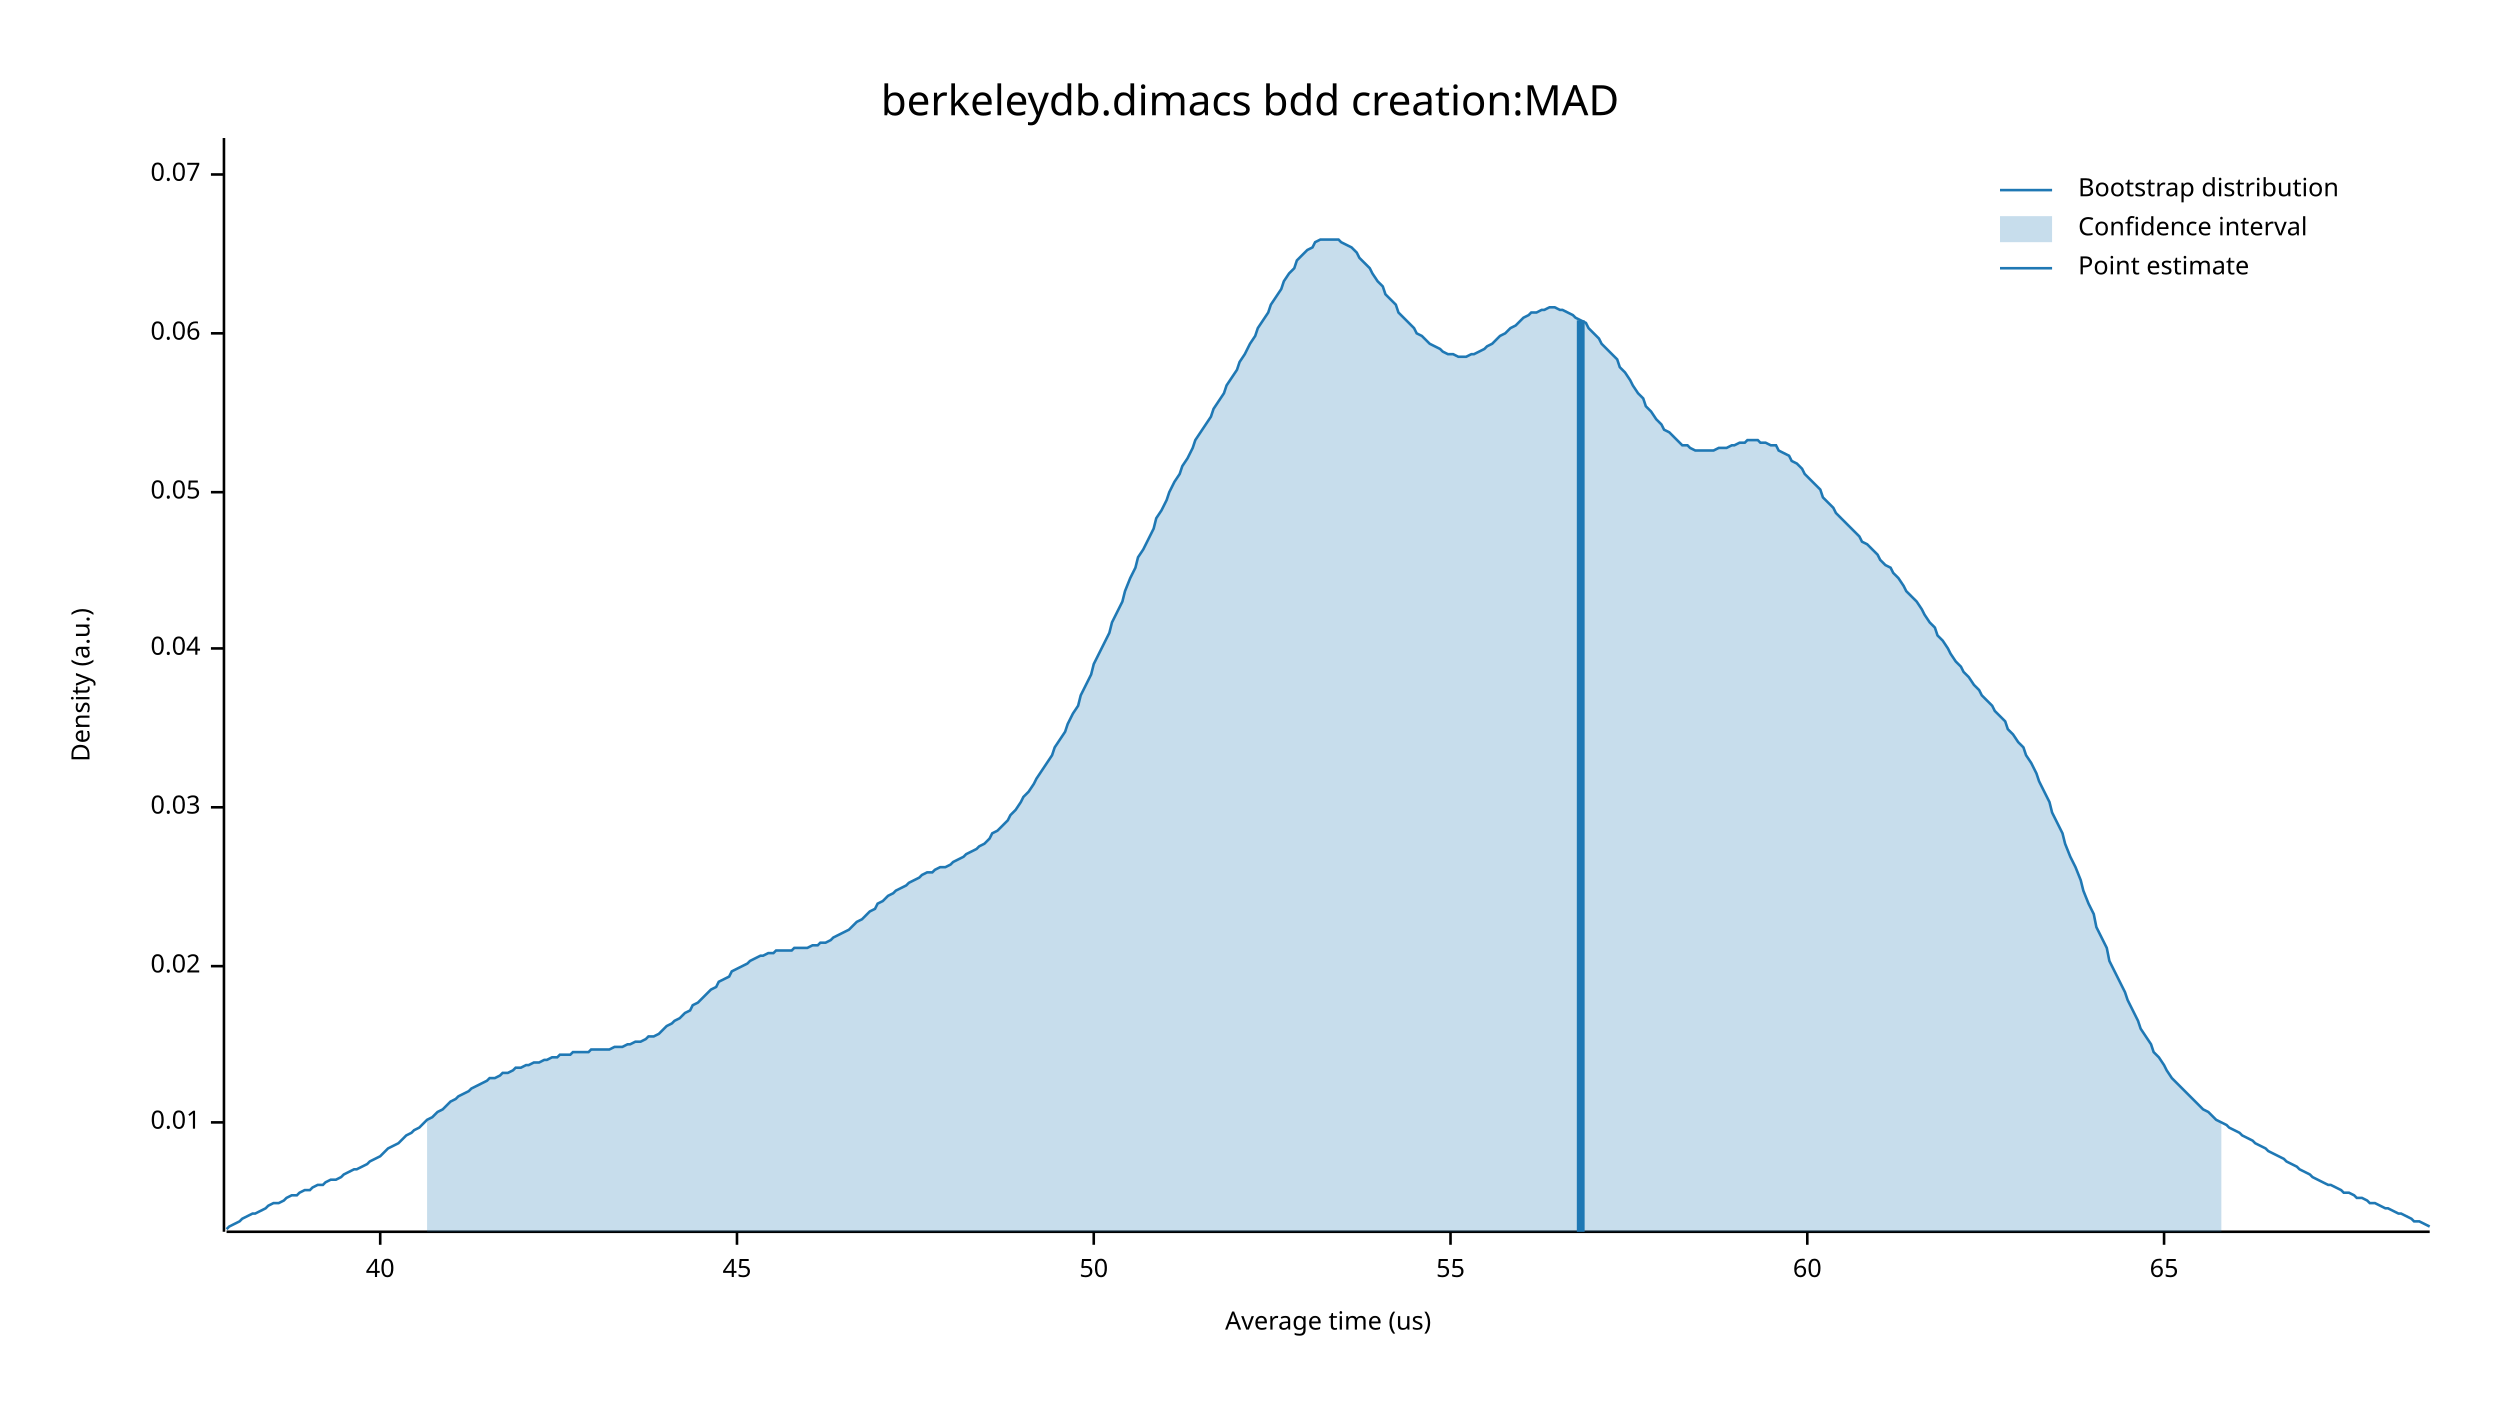
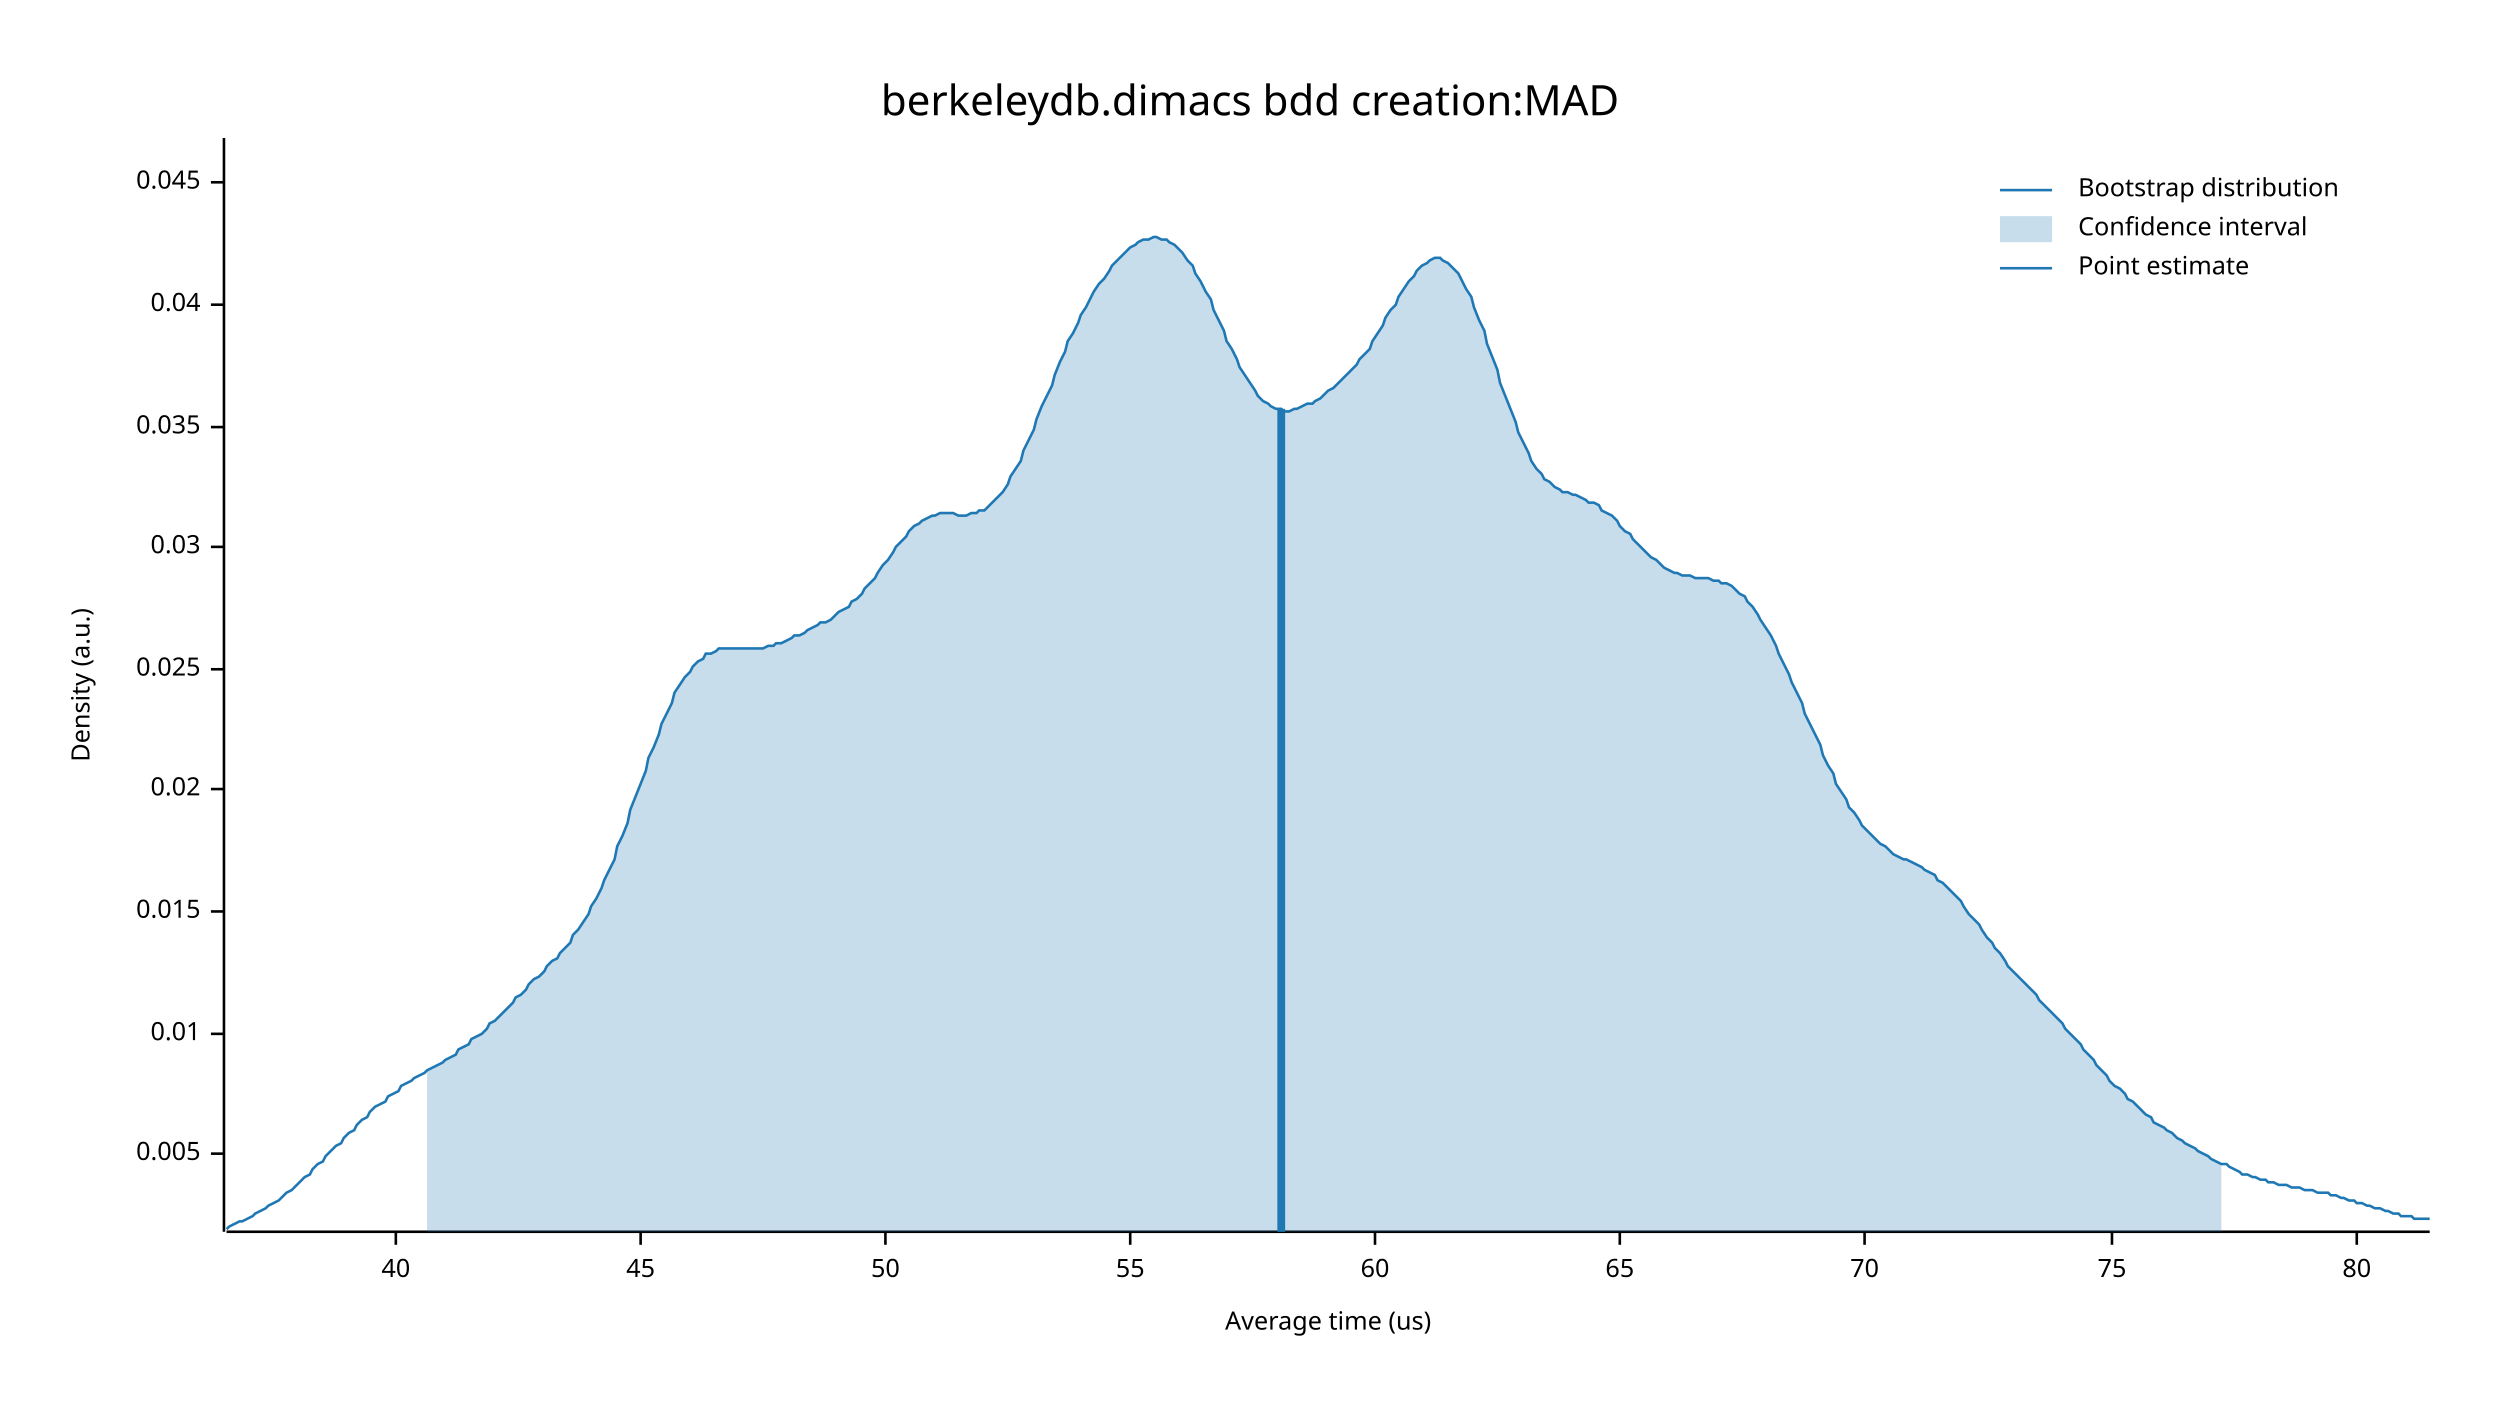
<svg xmlns="http://www.w3.org/2000/svg" width="960" height="540" viewBox="0 0 960 540">
  <text x="480" y="32" dy="0.76em" text-anchor="middle" font-family="sans-serif" font-size="16.129" opacity="1" fill="#000000">
berkeleydb.dimacs bdd creation:MAD
</text>
  <text x="27" y="263" dy="0.76em" text-anchor="middle" font-family="sans-serif" font-size="9.677" opacity="1" fill="#000000" transform="rotate(270, 27, 263)">
Density (a.u.)
</text>
  <text x="510" y="513" dy="-0.5ex" text-anchor="middle" font-family="sans-serif" font-size="9.677" opacity="1" fill="#000000">
Average time (us)
</text>
  <polyline fill="none" opacity="1" stroke="#000000" stroke-width="1" points="86,53 86,473 " />
-   <text x="77" y="431" dy="0.5ex" text-anchor="end" font-family="sans-serif" font-size="9.677" opacity="1" fill="#000000">
+   <text x="77" y="443" dy="0.5ex" text-anchor="end" font-family="sans-serif" font-size="9.677" opacity="1" fill="#000000">
+ 0.005
+ </text>
+   <polyline fill="none" opacity="1" stroke="#000000" stroke-width="1" points="81,443 86,443 " />
+   <text x="77" y="397" dy="0.5ex" text-anchor="end" font-family="sans-serif" font-size="9.677" opacity="1" fill="#000000">
0.01
</text>
-   <polyline fill="none" opacity="1" stroke="#000000" stroke-width="1" points="81,431 86,431 " />
-   <text x="77" y="371" dy="0.5ex" text-anchor="end" font-family="sans-serif" font-size="9.677" opacity="1" fill="#000000">
+   <polyline fill="none" opacity="1" stroke="#000000" stroke-width="1" points="81,397 86,397 " />
+   <text x="77" y="350" dy="0.5ex" text-anchor="end" font-family="sans-serif" font-size="9.677" opacity="1" fill="#000000">
+ 0.015
+ </text>
+   <polyline fill="none" opacity="1" stroke="#000000" stroke-width="1" points="81,350 86,350 " />
+   <text x="77" y="303" dy="0.5ex" text-anchor="end" font-family="sans-serif" font-size="9.677" opacity="1" fill="#000000">
0.02
</text>
-   <polyline fill="none" opacity="1" stroke="#000000" stroke-width="1" points="81,371 86,371 " />
-   <text x="77" y="310" dy="0.5ex" text-anchor="end" font-family="sans-serif" font-size="9.677" opacity="1" fill="#000000">
+   <polyline fill="none" opacity="1" stroke="#000000" stroke-width="1" points="81,303 86,303 " />
+   <text x="77" y="257" dy="0.5ex" text-anchor="end" font-family="sans-serif" font-size="9.677" opacity="1" fill="#000000">
+ 0.025
+ </text>
+   <polyline fill="none" opacity="1" stroke="#000000" stroke-width="1" points="81,257 86,257 " />
+   <text x="77" y="210" dy="0.5ex" text-anchor="end" font-family="sans-serif" font-size="9.677" opacity="1" fill="#000000">
0.03
</text>
-   <polyline fill="none" opacity="1" stroke="#000000" stroke-width="1" points="81,310 86,310 " />
-   <text x="77" y="249" dy="0.5ex" text-anchor="end" font-family="sans-serif" font-size="9.677" opacity="1" fill="#000000">
+   <polyline fill="none" opacity="1" stroke="#000000" stroke-width="1" points="81,210 86,210 " />
+   <text x="77" y="164" dy="0.5ex" text-anchor="end" font-family="sans-serif" font-size="9.677" opacity="1" fill="#000000">
+ 0.035
+ </text>
+   <polyline fill="none" opacity="1" stroke="#000000" stroke-width="1" points="81,164 86,164 " />
+   <text x="77" y="117" dy="0.5ex" text-anchor="end" font-family="sans-serif" font-size="9.677" opacity="1" fill="#000000">
0.04
</text>
-   <polyline fill="none" opacity="1" stroke="#000000" stroke-width="1" points="81,249 86,249 " />
-   <text x="77" y="189" dy="0.5ex" text-anchor="end" font-family="sans-serif" font-size="9.677" opacity="1" fill="#000000">
- 0.05
+   <polyline fill="none" opacity="1" stroke="#000000" stroke-width="1" points="81,117 86,117 " />
+   <text x="77" y="70" dy="0.5ex" text-anchor="end" font-family="sans-serif" font-size="9.677" opacity="1" fill="#000000">
+ 0.045
</text>
-   <polyline fill="none" opacity="1" stroke="#000000" stroke-width="1" points="81,189 86,189 " />
-   <text x="77" y="128" dy="0.5ex" text-anchor="end" font-family="sans-serif" font-size="9.677" opacity="1" fill="#000000">
- 0.06
- </text>
-   <polyline fill="none" opacity="1" stroke="#000000" stroke-width="1" points="81,128 86,128 " />
-   <text x="77" y="67" dy="0.5ex" text-anchor="end" font-family="sans-serif" font-size="9.677" opacity="1" fill="#000000">
- 0.07
- </text>
-   <polyline fill="none" opacity="1" stroke="#000000" stroke-width="1" points="81,67 86,67 " />
+   <polyline fill="none" opacity="1" stroke="#000000" stroke-width="1" points="81,70 86,70 " />
  <polyline fill="none" opacity="1" stroke="#000000" stroke-width="1" points="87,473 933,473 " />
-   <text x="146" y="483" dy="0.76em" text-anchor="middle" font-family="sans-serif" font-size="9.677" opacity="1" fill="#000000">
+   <text x="152" y="483" dy="0.76em" text-anchor="middle" font-family="sans-serif" font-size="9.677" opacity="1" fill="#000000">
40
</text>
-   <polyline fill="none" opacity="1" stroke="#000000" stroke-width="1" points="146,473 146,478 " />
-   <text x="283" y="483" dy="0.76em" text-anchor="middle" font-family="sans-serif" font-size="9.677" opacity="1" fill="#000000">
+   <polyline fill="none" opacity="1" stroke="#000000" stroke-width="1" points="152,473 152,478 " />
+   <text x="246" y="483" dy="0.76em" text-anchor="middle" font-family="sans-serif" font-size="9.677" opacity="1" fill="#000000">
45
</text>
-   <polyline fill="none" opacity="1" stroke="#000000" stroke-width="1" points="283,473 283,478 " />
-   <text x="420" y="483" dy="0.76em" text-anchor="middle" font-family="sans-serif" font-size="9.677" opacity="1" fill="#000000">
+   <polyline fill="none" opacity="1" stroke="#000000" stroke-width="1" points="246,473 246,478 " />
+   <text x="340" y="483" dy="0.76em" text-anchor="middle" font-family="sans-serif" font-size="9.677" opacity="1" fill="#000000">
50
</text>
-   <polyline fill="none" opacity="1" stroke="#000000" stroke-width="1" points="420,473 420,478 " />
-   <text x="557" y="483" dy="0.76em" text-anchor="middle" font-family="sans-serif" font-size="9.677" opacity="1" fill="#000000">
+   <polyline fill="none" opacity="1" stroke="#000000" stroke-width="1" points="340,473 340,478 " />
+   <text x="434" y="483" dy="0.76em" text-anchor="middle" font-family="sans-serif" font-size="9.677" opacity="1" fill="#000000">
55
</text>
-   <polyline fill="none" opacity="1" stroke="#000000" stroke-width="1" points="557,473 557,478 " />
-   <text x="694" y="483" dy="0.76em" text-anchor="middle" font-family="sans-serif" font-size="9.677" opacity="1" fill="#000000">
+   <polyline fill="none" opacity="1" stroke="#000000" stroke-width="1" points="434,473 434,478 " />
+   <text x="528" y="483" dy="0.76em" text-anchor="middle" font-family="sans-serif" font-size="9.677" opacity="1" fill="#000000">
60
</text>
-   <polyline fill="none" opacity="1" stroke="#000000" stroke-width="1" points="694,473 694,478 " />
-   <text x="831" y="483" dy="0.76em" text-anchor="middle" font-family="sans-serif" font-size="9.677" opacity="1" fill="#000000">
+   <polyline fill="none" opacity="1" stroke="#000000" stroke-width="1" points="528,473 528,478 " />
+   <text x="622" y="483" dy="0.76em" text-anchor="middle" font-family="sans-serif" font-size="9.677" opacity="1" fill="#000000">
65
</text>
-   <polyline fill="none" opacity="1" stroke="#000000" stroke-width="1" points="831,473 831,478 " />
-   <polyline fill="none" opacity="1" stroke="#1F78B4" stroke-width="1" points="87,472 88,471 90,470 92,469 93,468 95,467 97,466 98,466 100,465 102,464 103,463 105,462 107,462 109,461 110,460 112,459 114,459 115,458 117,457 119,457 120,456 122,455 124,455 125,454 127,453 129,453 131,452 132,451 134,450 136,449 137,449 139,448 141,447 142,446 144,445 146,444 148,442 149,441 151,440 153,439 154,438 156,436 158,435 159,434 161,433 163,431 164,430 166,429 168,427 170,426 171,425 173,423 175,422 176,421 178,420 180,419 181,418 183,417 185,416 187,415 188,414 190,414 192,413 193,412 195,412 197,411 198,410 200,410 202,409 203,409 205,408 207,408 209,407 210,407 212,406 214,406 215,405 217,405 219,405 220,404 222,404 224,404 226,404 227,403 229,403 231,403 232,403 234,403 236,402 237,402 239,402 241,401 242,401 244,400 246,400 248,399 249,398 251,398 253,397 254,396 256,394 258,393 259,392 261,391 263,389 265,388 266,386 268,385 270,383 271,382 273,380 275,379 276,377 278,376 280,375 281,373 283,372 285,371 287,370 288,369 290,368 292,367 293,367 295,366 297,366 298,365 300,365 302,365 304,365 305,364 307,364 309,364 310,364 312,363 314,363 315,362 317,362 319,361 320,360 322,359 324,358 326,357 327,356 329,354 331,353 332,352 334,350 336,349 337,347 339,346 341,344 343,343 344,342 346,341 348,340 349,339 351,338 353,337 354,336 356,335 358,335 359,334 361,333 363,333 365,332 366,331 368,330 370,329 371,328 373,327 375,326 376,325 378,324 380,322 381,320 383,319 385,317 387,315 388,313 390,311 392,308 393,306 395,304 397,301 398,299 400,296 402,293 404,290 405,287 407,284 409,281 410,278 412,274 414,271 415,267 417,263 419,259 420,255 422,251 424,247 426,243 427,239 429,235 431,231 432,227 434,222 436,218 437,214 439,211 441,207 443,203 444,199 446,196 448,192 449,189 451,185 453,182 454,179 456,176 458,172 459,169 461,166 463,163 465,160 466,157 468,154 470,151 471,148 473,145 475,142 476,139 478,136 480,132 482,129 483,126 485,123 487,120 488,117 490,114 492,111 493,108 495,105 497,103 498,100 500,98 502,96 504,95 505,93 507,92 509,92 510,92 512,92 514,92 515,93 517,94 519,95 521,97 522,99 524,101 526,103 527,105 529,108 531,110 532,113 534,115 536,117 537,120 539,122 541,124 543,126 544,128 546,129 548,131 549,132 551,133 553,134 554,135 556,136 558,136 560,137 561,137 563,137 565,136 566,136 568,135 570,134 571,133 573,132 575,130 576,129 578,128 580,126 582,125 583,124 585,122 587,121 588,120 590,120 592,119 593,119 595,118 597,118 599,119 600,119 602,120 604,121 605,122 607,123 609,124 610,126 612,128 614,130 615,132 617,134 619,136 621,138 622,141 624,143 626,146 627,148 629,151 631,153 632,156 634,158 636,161 638,163 639,165 641,166 643,168 644,169 646,171 648,171 649,172 651,173 653,173 654,173 656,173 658,173 660,172 661,172 663,172 665,171 666,171 668,170 670,170 671,169 673,169 675,169 676,170 678,170 680,171 682,171 683,173 685,174 687,175 688,177 690,178 692,180 693,182 695,184 697,186 699,188 700,191 702,193 704,195 705,197 707,199 709,201 710,202 712,204 714,206 715,208 717,209 719,211 721,213 722,215 724,217 726,218 727,220 729,222 731,225 732,227 734,229 736,231 738,234 739,236 741,239 743,241 744,244 746,246 748,249 749,251 751,254 753,256 754,258 756,260 758,263 760,265 761,267 763,269 765,271 766,273 768,275 770,277 771,280 773,282 775,285 777,287 778,290 780,293 782,297 783,300 785,304 787,308 788,312 790,316 792,320 793,324 795,329 797,333 799,338 800,342 802,347 804,351 805,356 807,360 809,364 810,369 812,373 814,377 816,381 817,384 819,388 821,392 822,395 824,398 826,401 827,404 829,406 831,409 832,411 834,414 836,416 838,418 839,419 841,421 843,423 844,424 846,426 848,427 849,428 851,430 853,431 855,432 856,433 858,434 860,435 861,436 863,437 865,438 866,439 868,440 870,441 871,442 873,443 875,444 877,445 878,446 880,447 882,448 883,449 885,450 887,451 888,452 890,453 892,454 894,455 895,455 897,456 899,457 900,458 902,458 904,459 905,460 907,460 909,461 910,462 912,462 914,463 916,464 917,464 919,465 921,466 922,466 924,467 926,468 927,469 929,469 931,470 933,471 " />
-   <polygon opacity="0.25" fill="#1F78B4" points="164,430 166,429 168,427 170,426 171,425 173,423 175,422 176,421 178,420 180,419 181,418 183,417 185,416 187,415 188,414 190,414 192,413 193,412 195,412 197,411 198,410 200,410 202,409 203,409 205,408 207,408 209,407 210,407 212,406 214,406 215,405 217,405 219,405 220,404 222,404 224,404 226,404 227,403 229,403 231,403 232,403 234,403 236,402 237,402 239,402 241,401 242,401 244,400 246,400 248,399 249,398 251,398 253,397 254,396 256,394 258,393 259,392 261,391 263,389 265,388 266,386 268,385 270,383 271,382 273,380 275,379 276,377 278,376 280,375 281,373 283,372 285,371 287,370 288,369 290,368 292,367 293,367 295,366 297,366 298,365 300,365 302,365 304,365 305,364 307,364 309,364 310,364 312,363 314,363 315,362 317,362 319,361 320,360 322,359 324,358 326,357 327,356 329,354 331,353 332,352 334,350 336,349 337,347 339,346 341,344 343,343 344,342 346,341 348,340 349,339 351,338 353,337 354,336 356,335 358,335 359,334 361,333 363,333 365,332 366,331 368,330 370,329 371,328 373,327 375,326 376,325 378,324 380,322 381,320 383,319 385,317 387,315 388,313 390,311 392,308 393,306 395,304 397,301 398,299 400,296 402,293 404,290 405,287 407,284 409,281 410,278 412,274 414,271 415,267 417,263 419,259 420,255 422,251 424,247 426,243 427,239 429,235 431,231 432,227 434,222 436,218 437,214 439,211 441,207 443,203 444,199 446,196 448,192 449,189 451,185 453,182 454,179 456,176 458,172 459,169 461,166 463,163 465,160 466,157 468,154 470,151 471,148 473,145 475,142 476,139 478,136 480,132 482,129 483,126 485,123 487,120 488,117 490,114 492,111 493,108 495,105 497,103 498,100 500,98 502,96 504,95 505,93 507,92 509,92 510,92 512,92 514,92 515,93 517,94 519,95 521,97 522,99 524,101 526,103 527,105 529,108 531,110 532,113 534,115 536,117 537,120 539,122 541,124 543,126 544,128 546,129 548,131 549,132 551,133 553,134 554,135 556,136 558,136 560,137 561,137 563,137 565,136 566,136 568,135 570,134 571,133 573,132 575,130 576,129 578,128 580,126 582,125 583,124 585,122 587,121 588,120 590,120 592,119 593,119 595,118 597,118 599,119 600,119 602,120 604,121 605,122 607,123 609,124 610,126 612,128 614,130 615,132 617,134 619,136 621,138 622,141 624,143 626,146 627,148 629,151 631,153 632,156 634,158 636,161 638,163 639,165 641,166 643,168 644,169 646,171 648,171 649,172 651,173 653,173 654,173 656,173 658,173 660,172 661,172 663,172 665,171 666,171 668,170 670,170 671,169 673,169 675,169 676,170 678,170 680,171 682,171 683,173 685,174 687,175 688,177 690,178 692,180 693,182 695,184 697,186 699,188 700,191 702,193 704,195 705,197 707,199 709,201 710,202 712,204 714,206 715,208 717,209 719,211 721,213 722,215 724,217 726,218 727,220 729,222 731,225 732,227 734,229 736,231 738,234 739,236 741,239 743,241 744,244 746,246 748,249 749,251 751,254 753,256 754,258 756,260 758,263 760,265 761,267 763,269 765,271 766,273 768,275 770,277 771,280 773,282 775,285 777,287 778,290 780,293 782,297 783,300 785,304 787,308 788,312 790,316 792,320 793,324 795,329 797,333 799,338 800,342 802,347 804,351 805,356 807,360 809,364 810,369 812,373 814,377 816,381 817,384 819,388 821,392 822,395 824,398 826,401 827,404 829,406 831,409 832,411 834,414 836,416 838,418 839,419 841,421 843,423 844,424 846,426 848,427 849,428 851,430 853,431 853,473 164,473 " />
-   <polyline fill="none" opacity="1" stroke="#1F78B4" stroke-width="3" points="607,473 607,123 " />
+   <polyline fill="none" opacity="1" stroke="#000000" stroke-width="1" points="622,473 622,478 " />
+   <text x="716" y="483" dy="0.76em" text-anchor="middle" font-family="sans-serif" font-size="9.677" opacity="1" fill="#000000">
+ 70
+ </text>
+   <polyline fill="none" opacity="1" stroke="#000000" stroke-width="1" points="716,473 716,478 " />
+   <text x="811" y="483" dy="0.76em" text-anchor="middle" font-family="sans-serif" font-size="9.677" opacity="1" fill="#000000">
+ 75
+ </text>
+   <polyline fill="none" opacity="1" stroke="#000000" stroke-width="1" points="811,473 811,478 " />
+   <text x="905" y="483" dy="0.76em" text-anchor="middle" font-family="sans-serif" font-size="9.677" opacity="1" fill="#000000">
+ 80
+ </text>
+   <polyline fill="none" opacity="1" stroke="#000000" stroke-width="1" points="905,473 905,478 " />
+   <polyline fill="none" opacity="1" stroke="#1F78B4" stroke-width="1" points="87,472 88,471 90,470 92,469 93,469 95,468 97,467 98,466 100,465 102,464 103,463 105,462 107,461 109,459 110,458 112,457 114,455 115,454 117,452 119,451 120,449 122,447 124,446 125,444 127,442 129,440 131,439 132,437 134,435 136,434 137,432 139,430 141,429 142,427 144,425 146,424 148,423 149,421 151,420 153,419 154,417 156,416 158,415 159,414 161,413 163,412 164,411 166,410 168,409 170,408 171,407 173,406 175,405 176,403 178,402 180,401 181,399 183,398 185,397 187,395 188,393 190,392 192,390 193,389 195,387 197,385 198,383 200,382 202,380 203,378 205,376 207,375 209,373 210,371 212,369 214,368 215,366 217,364 219,362 220,359 222,357 224,354 226,351 227,348 229,345 231,341 232,338 234,334 236,330 237,325 239,321 241,316 242,311 244,306 246,301 248,296 249,291 251,287 253,282 254,278 256,274 258,270 259,266 261,263 263,260 265,258 266,256 268,254 270,253 271,251 273,251 275,250 276,249 278,249 280,249 281,249 283,249 285,249 287,249 288,249 290,249 292,249 293,249 295,248 297,248 298,247 300,247 302,246 304,245 305,244 307,244 309,243 310,242 312,241 314,240 315,239 317,239 319,238 320,237 322,235 324,234 326,233 327,231 329,230 331,228 332,226 334,224 336,222 337,220 339,217 341,215 343,212 344,210 346,208 348,206 349,204 351,202 353,201 354,200 356,199 358,198 359,198 361,197 363,197 365,197 366,197 368,198 370,198 371,198 373,197 375,197 376,196 378,196 380,194 381,193 383,191 385,189 387,186 388,183 390,180 392,177 393,173 395,169 397,165 398,161 400,156 402,152 404,148 405,144 407,139 409,135 410,131 412,128 414,124 415,121 417,118 419,114 420,112 422,109 424,107 426,104 427,102 429,100 431,98 432,97 434,95 436,94 437,93 439,92 441,92 443,91 444,91 446,92 448,92 449,93 451,94 453,96 454,97 456,100 458,102 459,105 461,108 463,112 465,115 466,119 468,123 470,127 471,131 473,134 475,138 476,141 478,144 480,147 482,150 483,152 485,154 487,155 488,156 490,157 492,157 493,158 495,158 497,157 498,157 500,156 502,155 504,155 505,154 507,153 509,151 510,150 512,149 514,147 515,146 517,144 519,142 521,140 522,138 524,136 526,134 527,131 529,128 531,125 532,122 534,119 536,117 537,114 539,111 541,108 543,106 544,104 546,102 548,101 549,100 551,99 553,99 554,100 556,101 558,103 560,105 561,107 563,111 565,114 566,118 568,123 570,127 571,132 573,137 575,142 576,147 578,152 580,157 582,162 583,166 585,170 587,174 588,177 590,180 592,182 593,184 595,185 597,187 599,188 600,189 602,189 604,190 605,190 607,191 609,192 610,193 612,193 614,194 615,196 617,197 619,198 621,200 622,202 624,204 626,205 627,207 629,209 631,211 632,212 634,214 636,215 638,217 639,218 641,219 643,220 644,220 646,221 648,221 649,221 651,222 653,222 654,222 656,222 658,223 660,223 661,224 663,224 665,225 666,226 668,228 670,229 671,231 673,233 675,236 676,238 678,241 680,244 682,248 683,251 685,255 687,259 688,262 690,266 692,270 693,274 695,278 697,282 699,286 700,290 702,294 704,297 705,301 707,304 709,307 710,310 712,312 714,315 715,317 717,319 719,321 721,323 722,324 724,325 726,327 727,328 729,329 731,330 732,330 734,331 736,332 738,333 739,334 741,335 743,336 744,338 746,339 748,341 749,342 751,344 753,346 754,348 756,351 758,353 760,355 761,357 763,360 765,362 766,364 768,366 770,369 771,371 773,373 775,375 777,377 778,378 780,380 782,382 783,384 785,386 787,388 788,389 790,391 792,393 793,395 795,397 797,399 799,401 800,403 802,405 804,407 805,409 807,411 809,413 810,415 812,417 814,418 816,420 817,422 819,423 821,425 822,426 824,428 826,429 827,431 829,432 831,433 832,434 834,435 836,437 838,438 839,439 841,440 843,441 844,442 846,443 848,444 849,445 851,446 853,447 855,447 856,448 858,449 860,450 861,451 863,451 865,452 866,452 868,453 870,453 871,454 873,454 875,455 877,455 878,455 880,456 882,456 883,456 885,457 887,457 888,457 890,458 892,458 894,458 895,459 897,459 899,460 900,460 902,461 904,461 905,462 907,462 909,463 910,463 912,464 914,464 916,465 917,465 919,466 921,466 922,467 924,467 926,467 927,468 929,468 931,468 933,468 " />
+   <polygon opacity="0.25" fill="#1F78B4" points="164,411 166,410 168,409 170,408 171,407 173,406 175,405 176,403 178,402 180,401 181,399 183,398 185,397 187,395 188,393 190,392 192,390 193,389 195,387 197,385 198,383 200,382 202,380 203,378 205,376 207,375 209,373 210,371 212,369 214,368 215,366 217,364 219,362 220,359 222,357 224,354 226,351 227,348 229,345 231,341 232,338 234,334 236,330 237,325 239,321 241,316 242,311 244,306 246,301 248,296 249,291 251,287 253,282 254,278 256,274 258,270 259,266 261,263 263,260 265,258 266,256 268,254 270,253 271,251 273,251 275,250 276,249 278,249 280,249 281,249 283,249 285,249 287,249 288,249 290,249 292,249 293,249 295,248 297,248 298,247 300,247 302,246 304,245 305,244 307,244 309,243 310,242 312,241 314,240 315,239 317,239 319,238 320,237 322,235 324,234 326,233 327,231 329,230 331,228 332,226 334,224 336,222 337,220 339,217 341,215 343,212 344,210 346,208 348,206 349,204 351,202 353,201 354,200 356,199 358,198 359,198 361,197 363,197 365,197 366,197 368,198 370,198 371,198 373,197 375,197 376,196 378,196 380,194 381,193 383,191 385,189 387,186 388,183 390,180 392,177 393,173 395,169 397,165 398,161 400,156 402,152 404,148 405,144 407,139 409,135 410,131 412,128 414,124 415,121 417,118 419,114 420,112 422,109 424,107 426,104 427,102 429,100 431,98 432,97 434,95 436,94 437,93 439,92 441,92 443,91 444,91 446,92 448,92 449,93 451,94 453,96 454,97 456,100 458,102 459,105 461,108 463,112 465,115 466,119 468,123 470,127 471,131 473,134 475,138 476,141 478,144 480,147 482,150 483,152 485,154 487,155 488,156 490,157 492,157 493,158 495,158 497,157 498,157 500,156 502,155 504,155 505,154 507,153 509,151 510,150 512,149 514,147 515,146 517,144 519,142 521,140 522,138 524,136 526,134 527,131 529,128 531,125 532,122 534,119 536,117 537,114 539,111 541,108 543,106 544,104 546,102 548,101 549,100 551,99 553,99 554,100 556,101 558,103 560,105 561,107 563,111 565,114 566,118 568,123 570,127 571,132 573,137 575,142 576,147 578,152 580,157 582,162 583,166 585,170 587,174 588,177 590,180 592,182 593,184 595,185 597,187 599,188 600,189 602,189 604,190 605,190 607,191 609,192 610,193 612,193 614,194 615,196 617,197 619,198 621,200 622,202 624,204 626,205 627,207 629,209 631,211 632,212 634,214 636,215 638,217 639,218 641,219 643,220 644,220 646,221 648,221 649,221 651,222 653,222 654,222 656,222 658,223 660,223 661,224 663,224 665,225 666,226 668,228 670,229 671,231 673,233 675,236 676,238 678,241 680,244 682,248 683,251 685,255 687,259 688,262 690,266 692,270 693,274 695,278 697,282 699,286 700,290 702,294 704,297 705,301 707,304 709,307 710,310 712,312 714,315 715,317 717,319 719,321 721,323 722,324 724,325 726,327 727,328 729,329 731,330 732,330 734,331 736,332 738,333 739,334 741,335 743,336 744,338 746,339 748,341 749,342 751,344 753,346 754,348 756,351 758,353 760,355 761,357 763,360 765,362 766,364 768,366 770,369 771,371 773,373 775,375 777,377 778,378 780,380 782,382 783,384 785,386 787,388 788,389 790,391 792,393 793,395 795,397 797,399 799,401 800,403 802,405 804,407 805,409 807,411 809,413 810,415 812,417 814,418 816,420 817,422 819,423 821,425 822,426 824,428 826,429 827,431 829,432 831,433 832,434 834,435 836,437 838,438 839,439 841,440 843,441 844,442 846,443 848,444 849,445 851,446 853,447 853,473 164,473 " />
+   <polyline fill="none" opacity="1" stroke="#1F78B4" stroke-width="3" points="492,473 492,157 " />
  <text x="798" y="68" dy="0.76em" text-anchor="start" font-family="sans-serif" font-size="9.677" opacity="1" fill="#000000">
Bootstrap distribution
</text>
  <text x="798" y="83" dy="0.76em" text-anchor="start" font-family="sans-serif" font-size="9.677" opacity="1" fill="#000000">
Confidence interval
</text>
  <text x="798" y="98" dy="0.76em" text-anchor="start" font-family="sans-serif" font-size="9.677" opacity="1" fill="#000000">
Point estimate
</text>
  <polyline fill="none" opacity="1" stroke="#1F78B4" stroke-width="1" points="768,73 788,73 " />
  <rect x="768" y="83" width="20" height="10" opacity="0.25" fill="#1F78B4" stroke="none" />
  <polyline fill="none" opacity="1" stroke="#1F78B4" stroke-width="1" points="768,103 788,103 " />
</svg>
